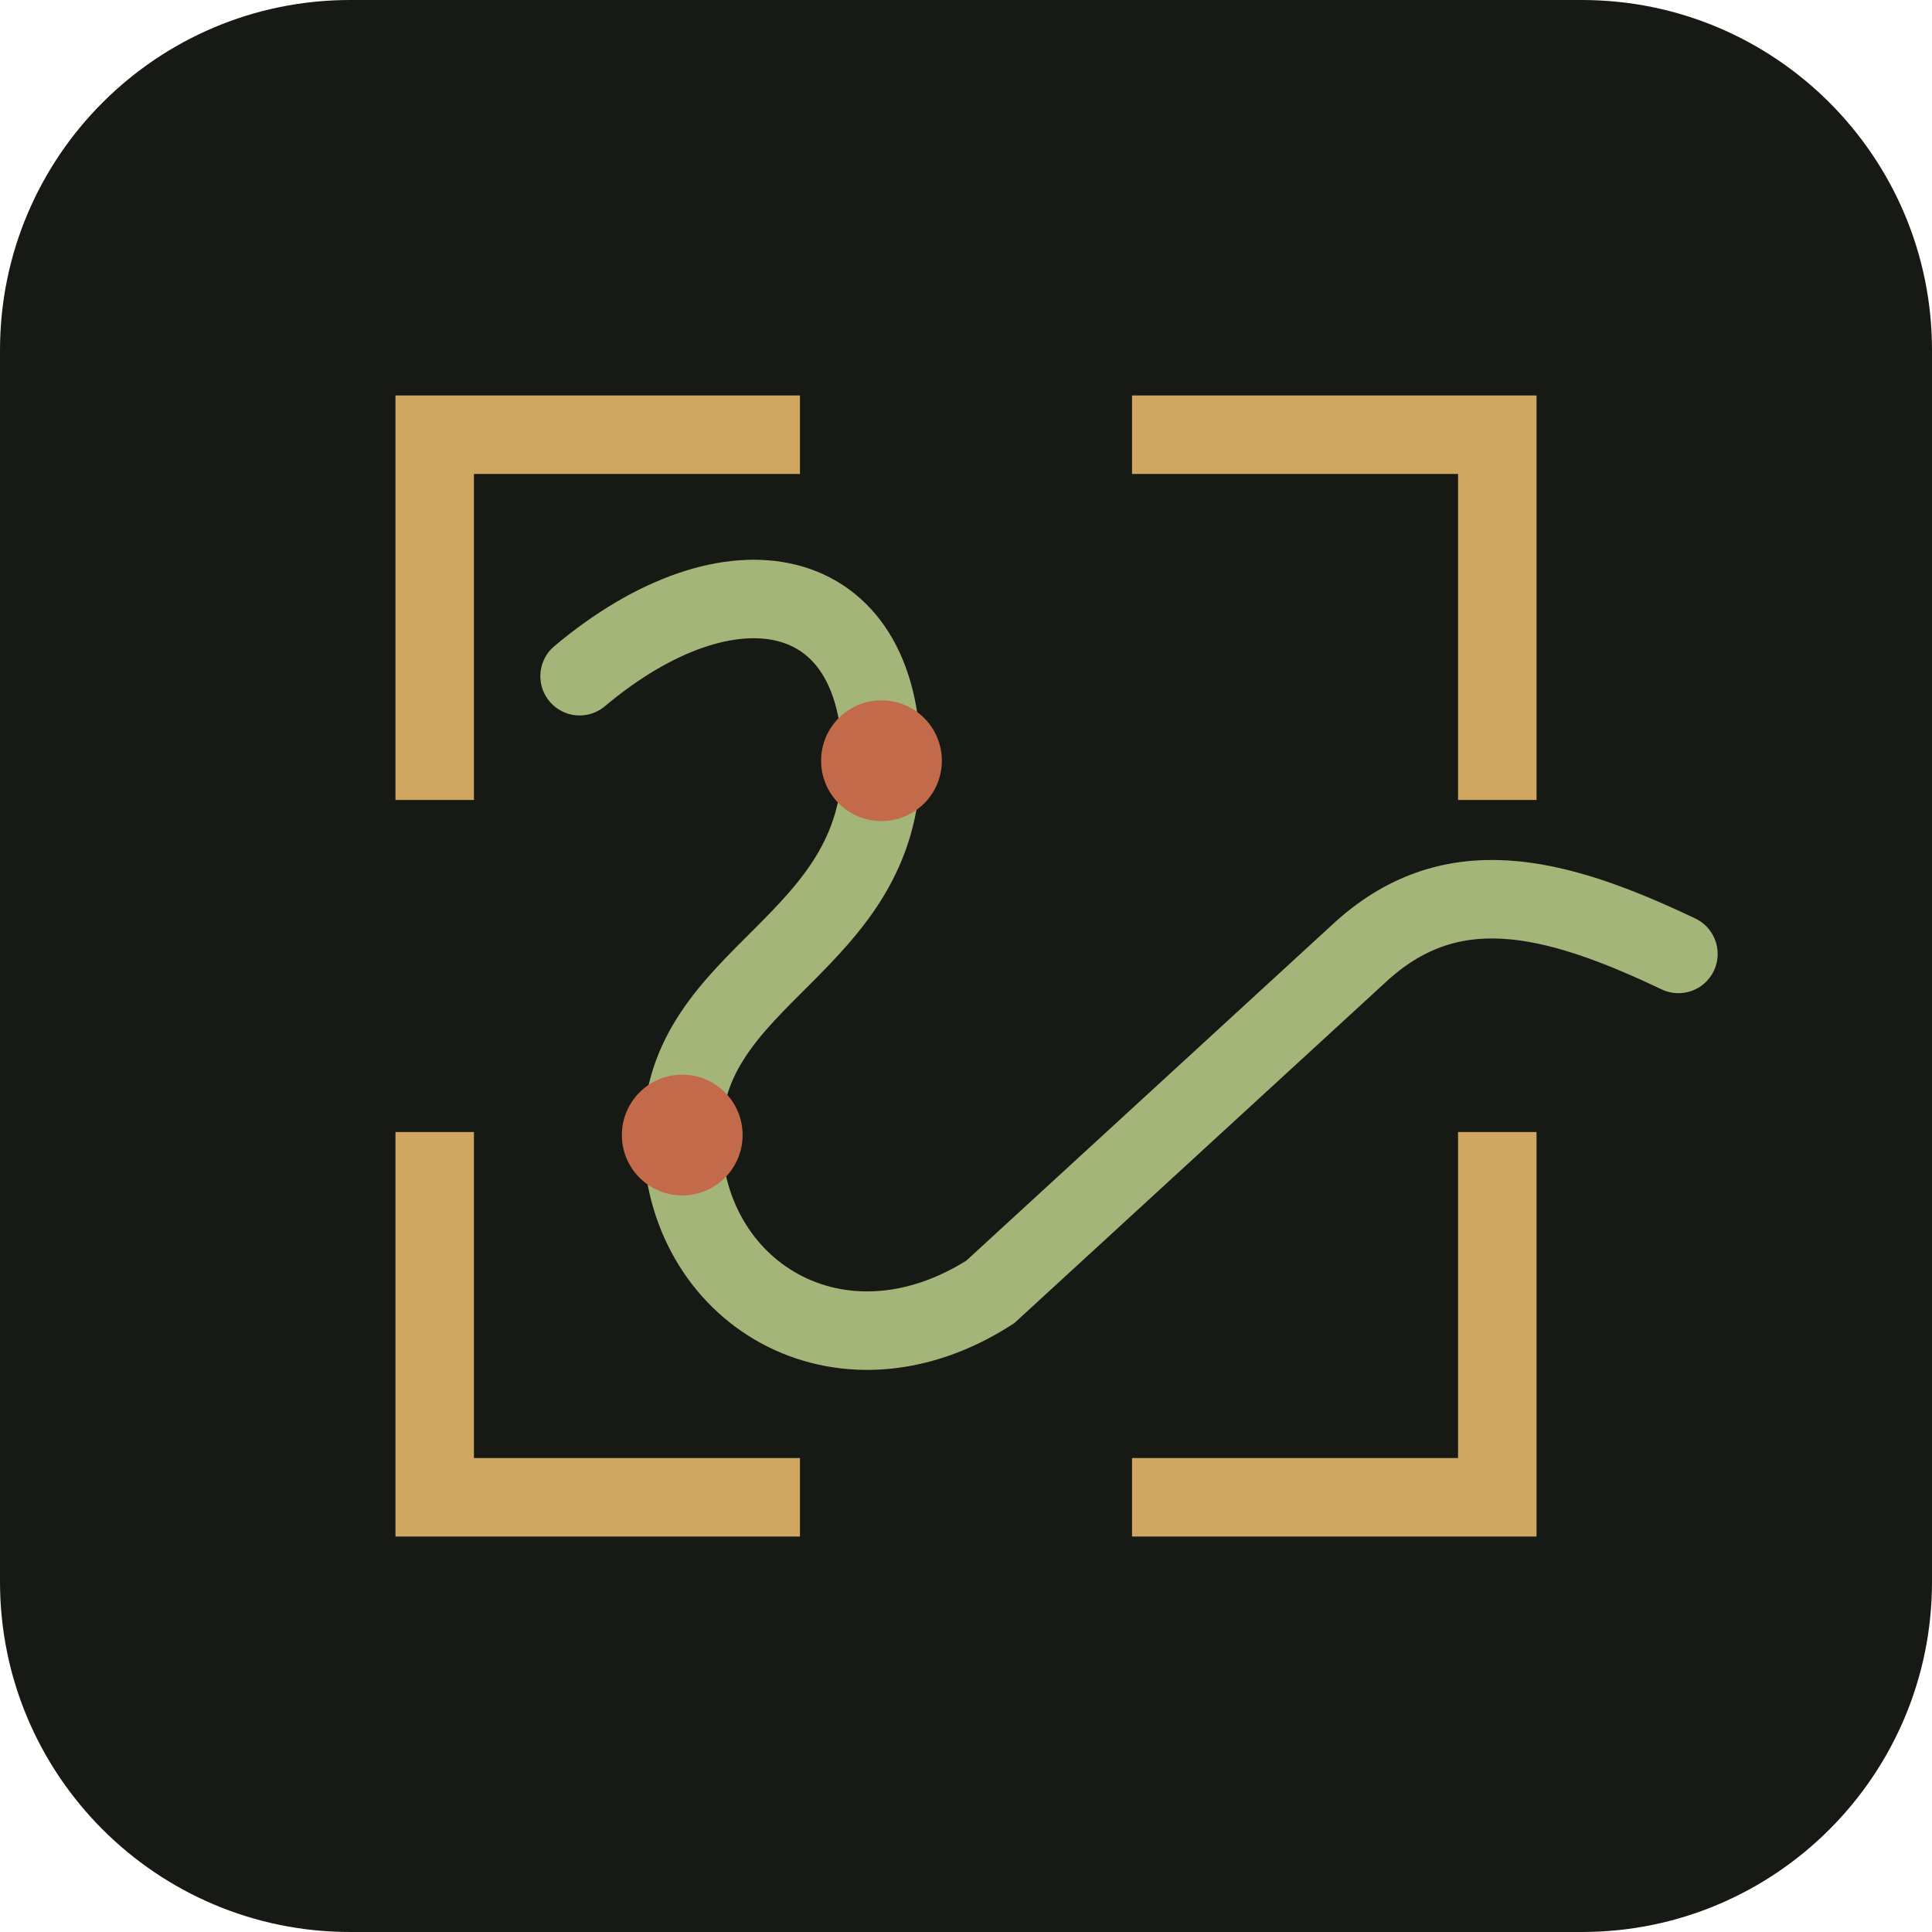
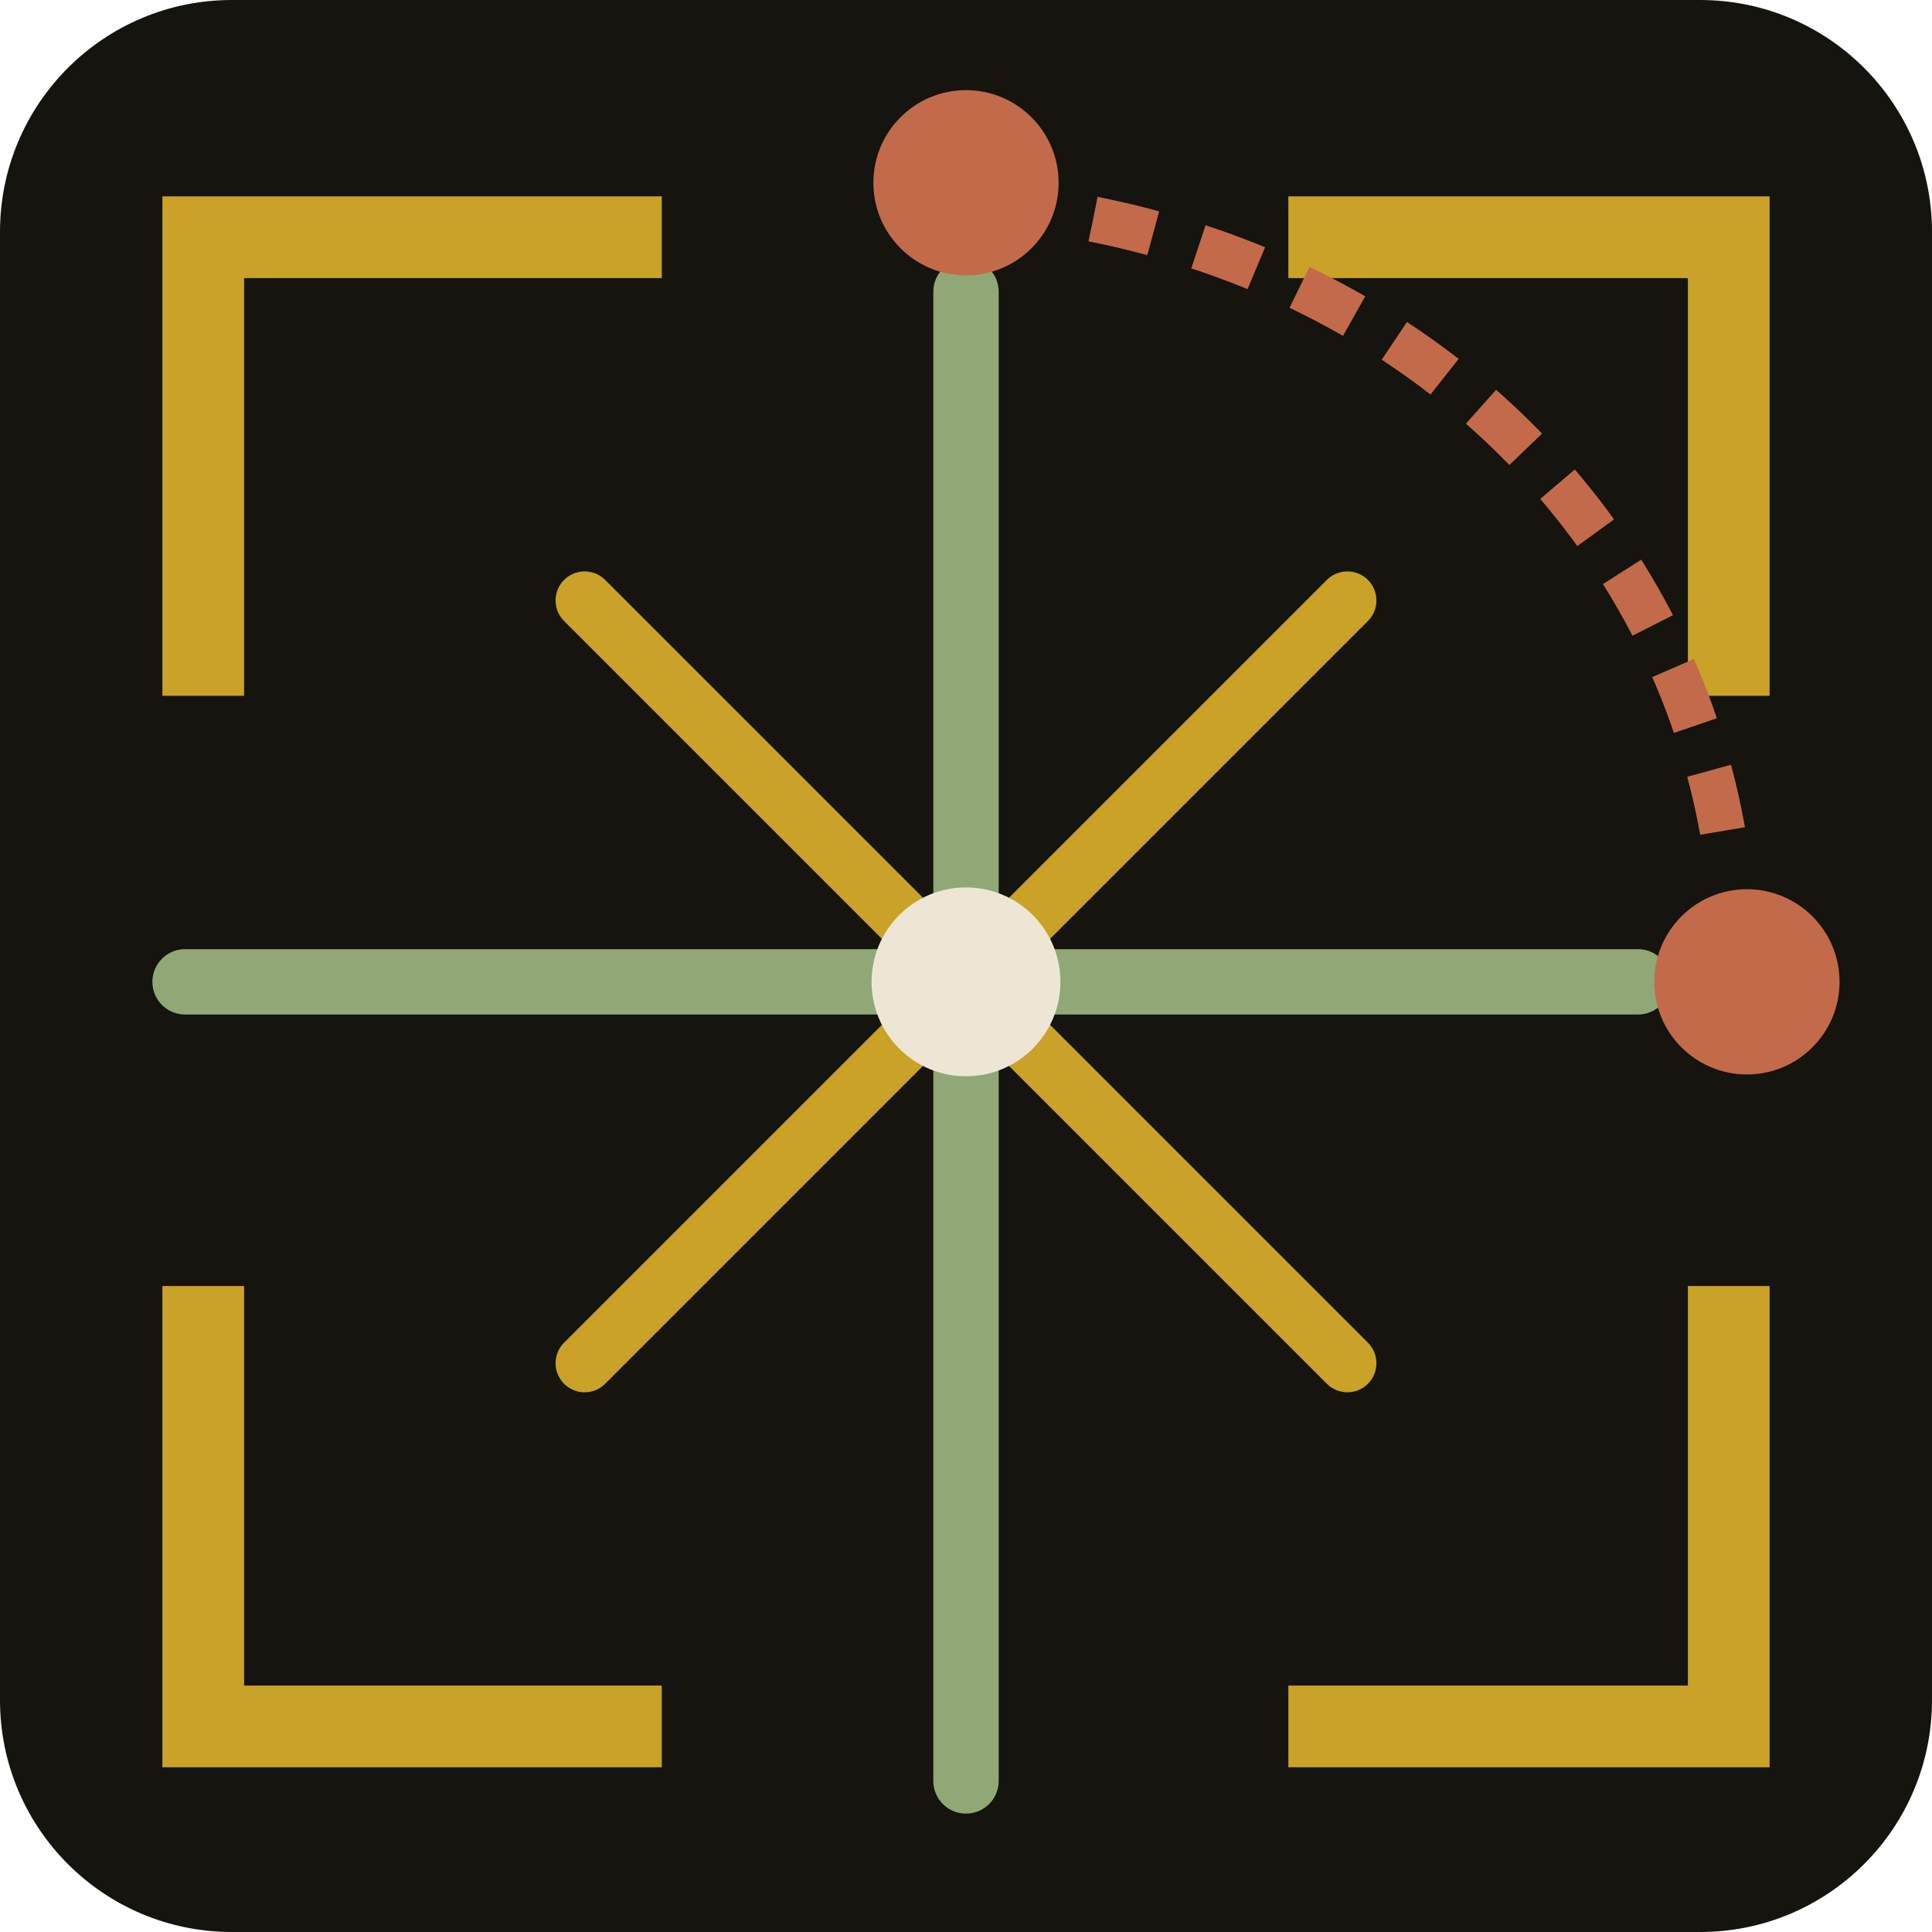
- <svg xmlns="http://www.w3.org/2000/svg" width="64" height="64" viewBox="0 0 320 320" fill="none">
-   <rect width="320" height="320" rx="58" fill="#171A14" />
-   <g stroke="#D0A760" stroke-width="13" stroke-linecap="square">
-     <path d="M72 126V72H126" />
-     <path d="M194 72H248V126" />
-     <path d="M248 194V248H194" />
-     <path d="M126 248H72V194" />
+ <svg xmlns="http://www.w3.org/2000/svg" width="64" height="64" viewBox="0 0 100 100" fill="none">
+   <rect width="100" height="100" rx="12" fill="#15140f" />
+   <g transform="translate(3 1) scale(.94)">
+     <g stroke="#c9a227" stroke-width="4.5" stroke-linecap="square">
+       <path d="M31 12H8V35" />
+       <path d="M70 12H92V35" />
+       <path d="M92 72V94H70" />
+       <path d="M8 72V94H31" />
+     </g>
+     <path d="M50 15V97M7 53H87" stroke="#8fa876" stroke-width="3.6" stroke-linecap="round" />
+     <path d="M29 32L71 74M71 32L29 74" stroke="#c9a227" stroke-width="3.2" stroke-linecap="round" />
+     <path d="M57 11C77 15 90 30 92 47" stroke="#c36a4b" stroke-width="2.5" stroke-dasharray="3.4 2.6" />
+     <circle cx="50" cy="9" r="5.1" fill="#c36a4b" />
+     <circle cx="93" cy="53" r="5.1" fill="#c36a4b" />
+     <circle cx="50" cy="53" r="5.2" fill="#ede6d5" />
  </g>
-   <path d="M96 112C121 91 146 96 146 126C146 157 113 161 113 188C113 214 139 230 164 214L225 158C240 144 257 148 278 158" stroke="#A4B579" stroke-width="13" stroke-linecap="round" />
-   <circle cx="146" cy="126" r="10" fill="#C36A4B" />
-   <circle cx="113" cy="188" r="10" fill="#C36A4B" />
</svg>
